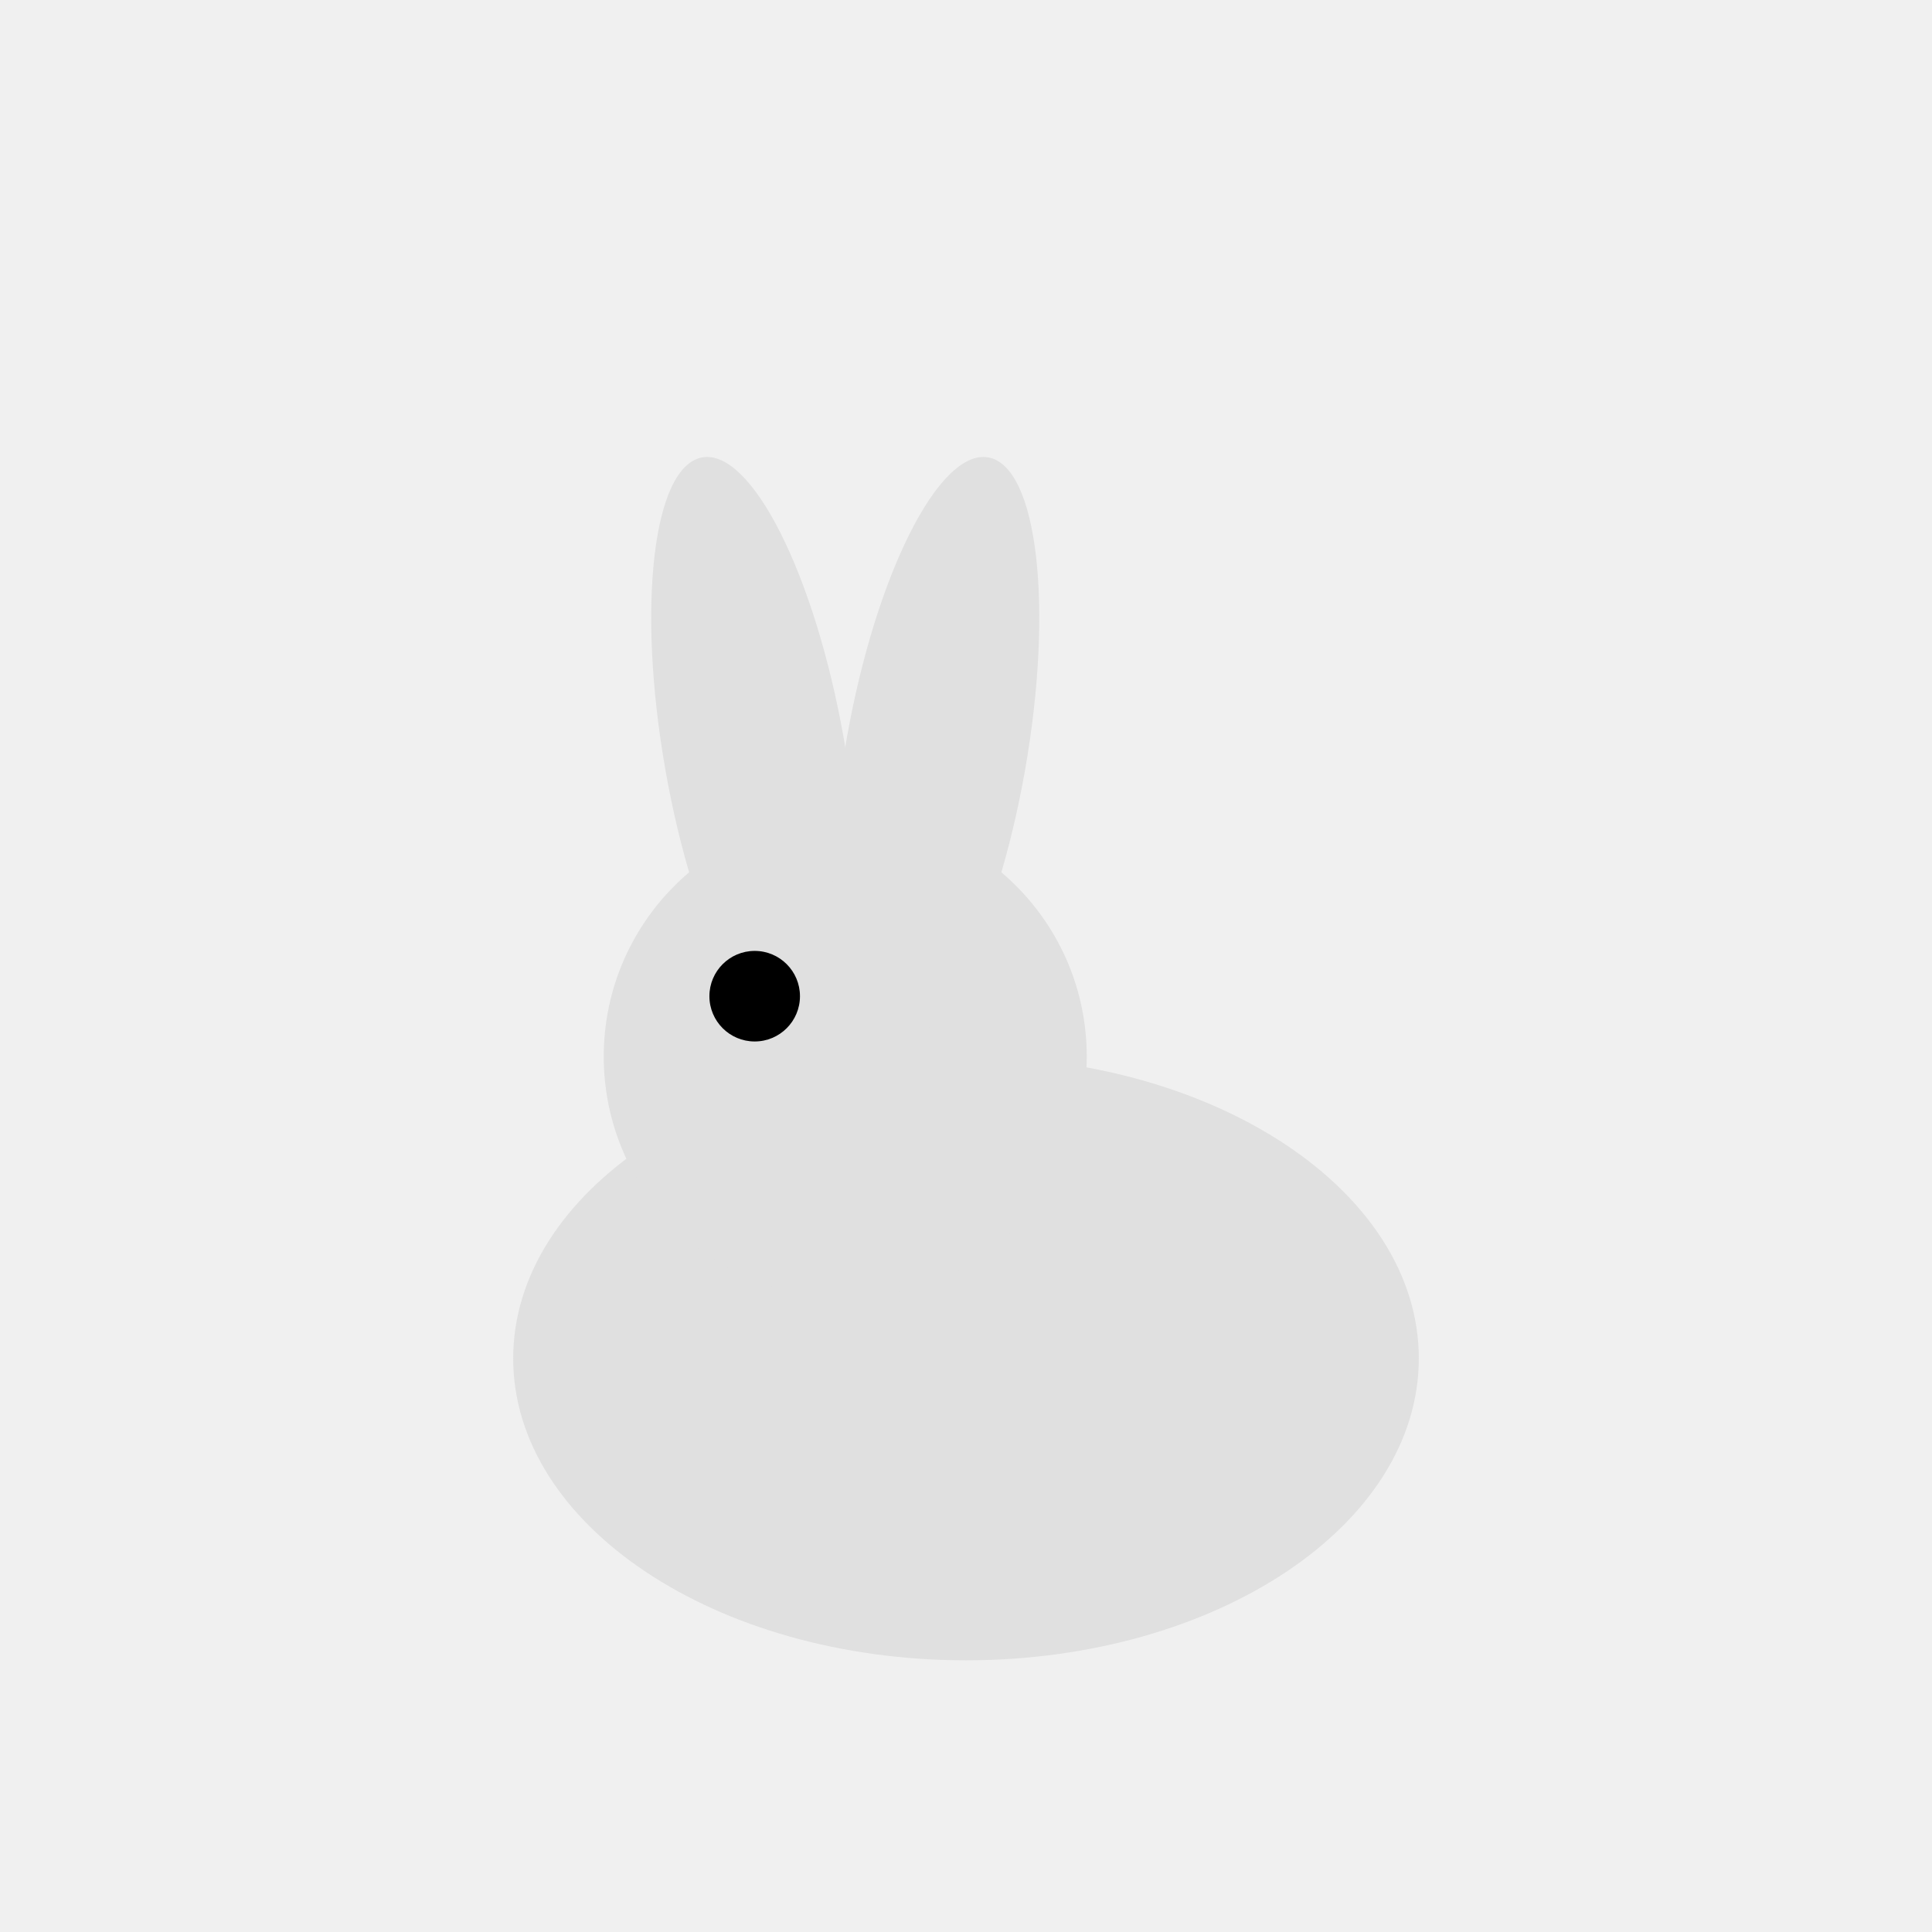
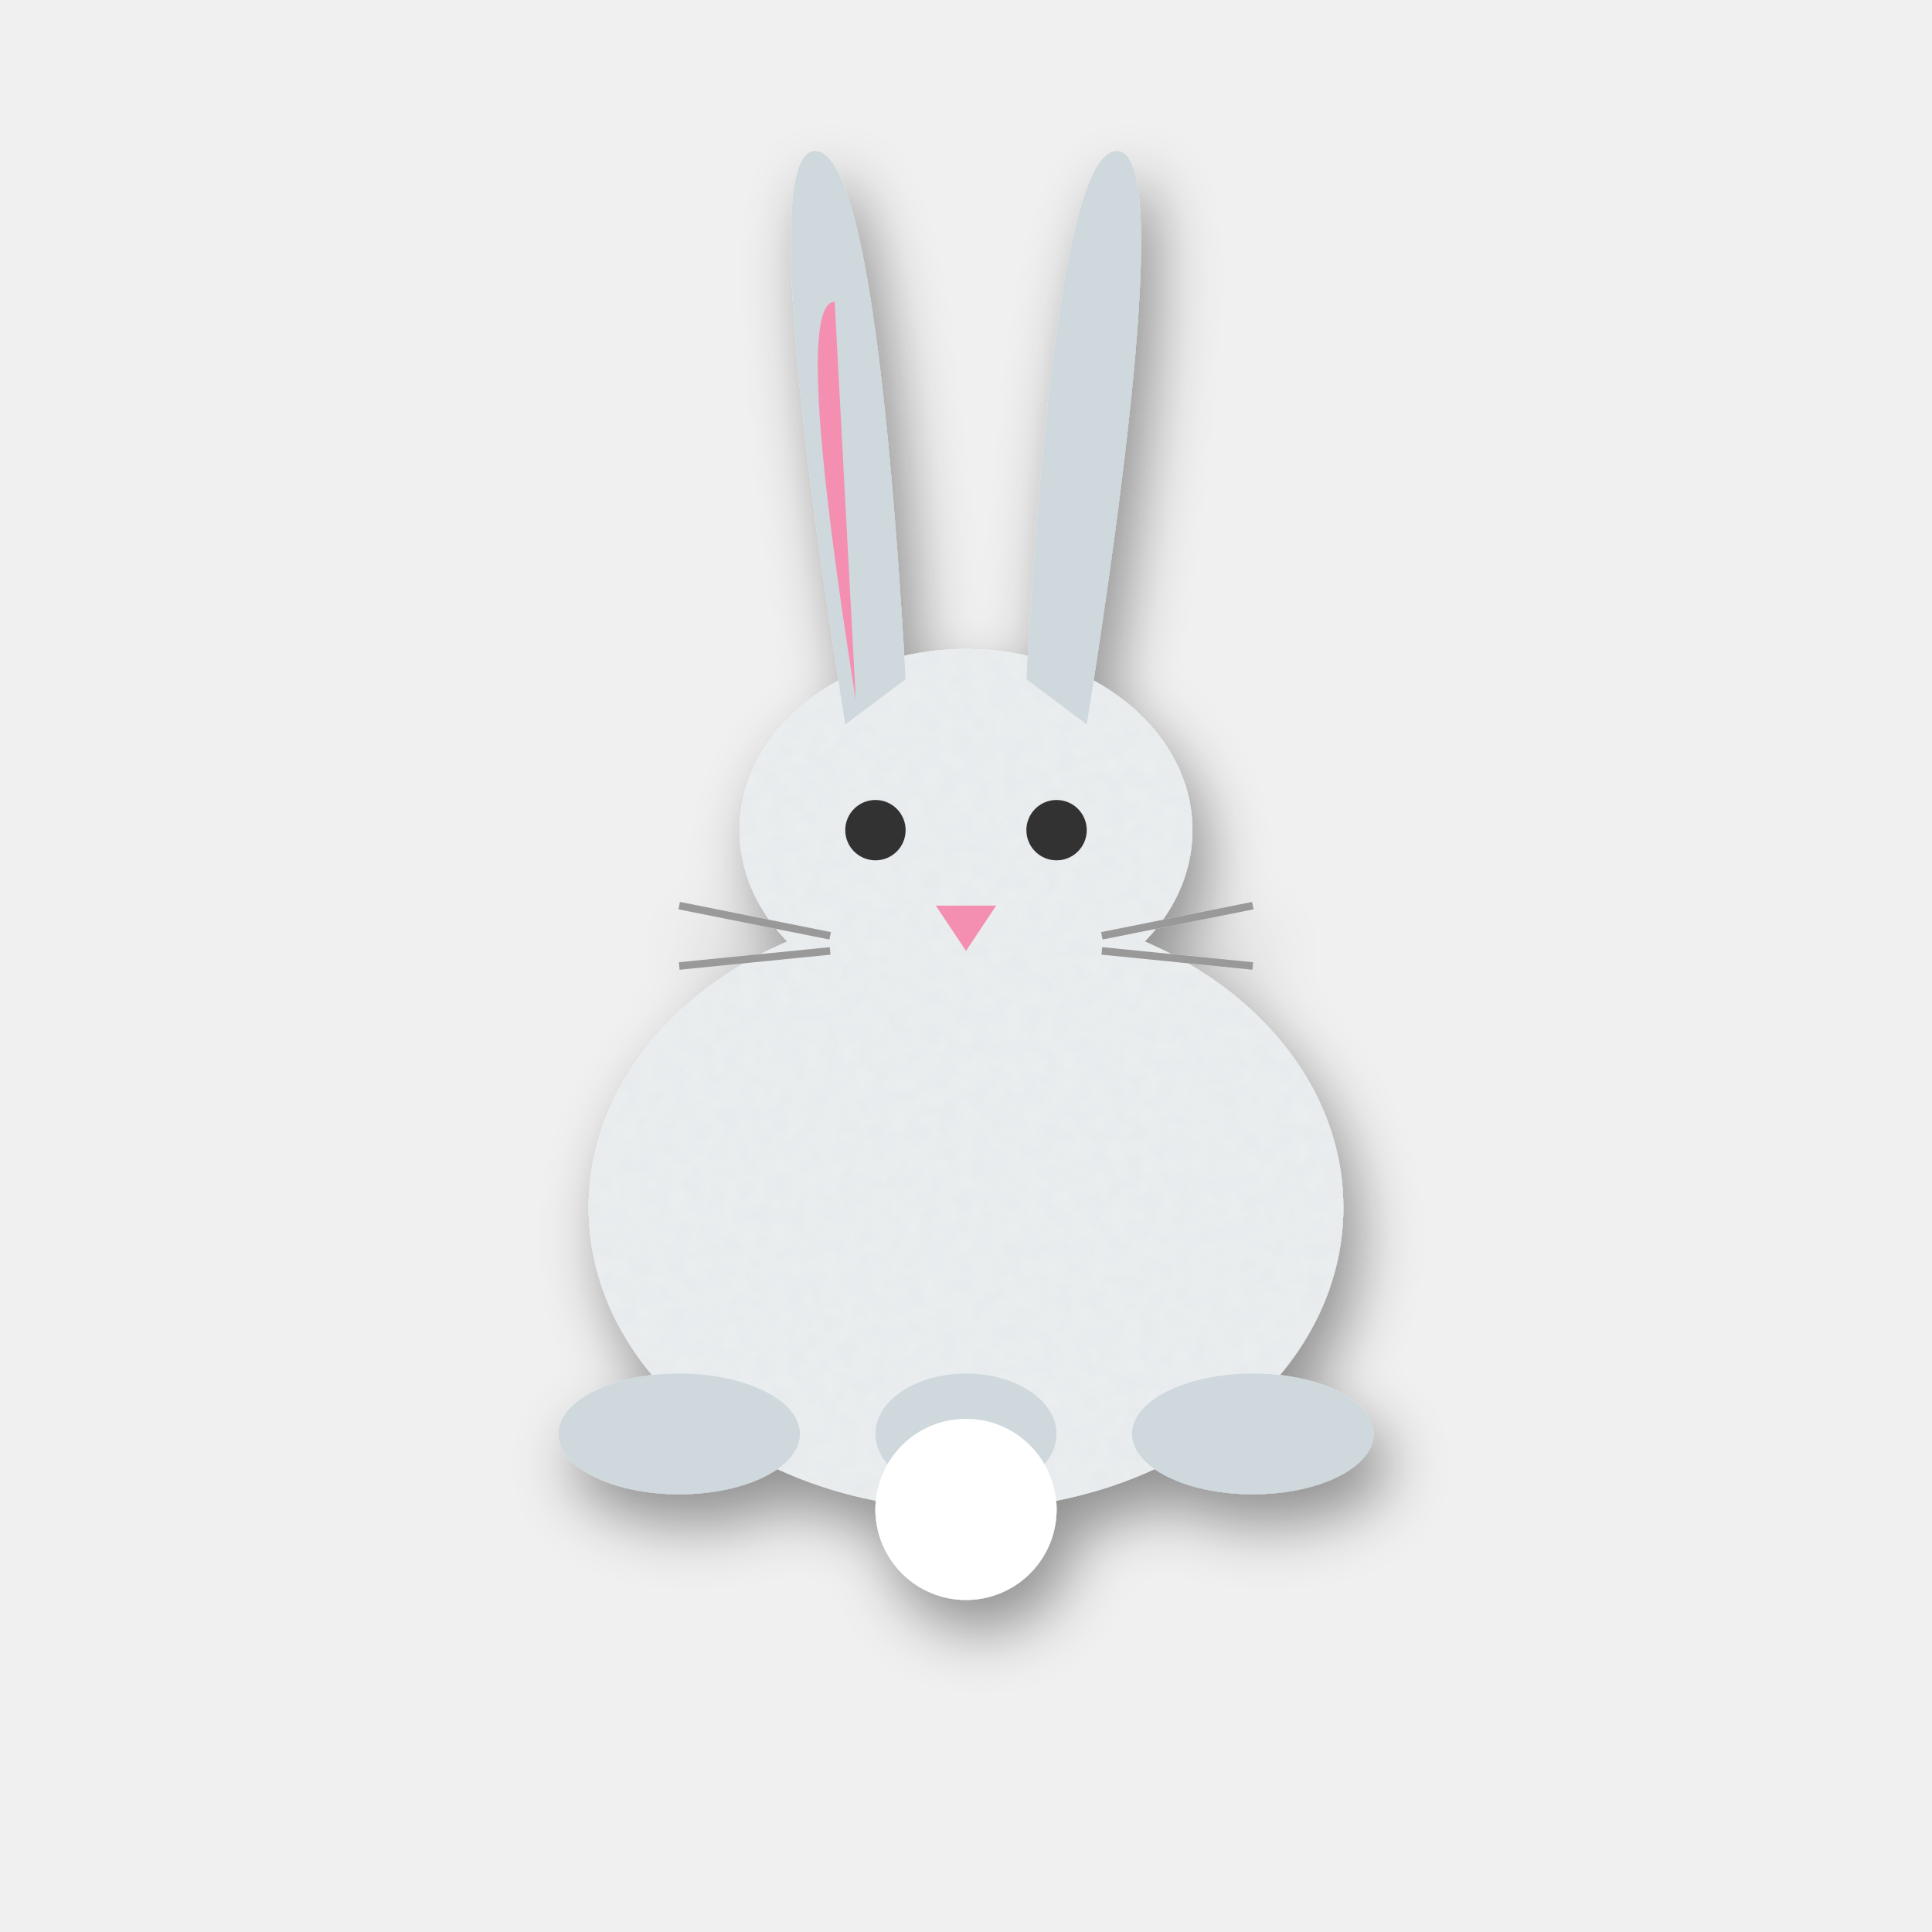
- <svg xmlns="http://www.w3.org/2000/svg" width="64" height="64" viewBox="0 0 64 64">
-   <ellipse cx="32" cy="45" rx="15" ry="10" fill="#E0E0E0" />
-   <circle cx="28" cy="35" r="8" fill="#E0E0E0" />
-   <ellipse cx="25" cy="25" rx="3" ry="10" fill="#E0E0E0" transform="rotate(-10 25 25)" />
-   <ellipse cx="31" cy="25" rx="3" ry="10" fill="#E0E0E0" transform="rotate(10 31 25)" />
-   <circle cx="25" cy="33" r="1.5" fill="black" />
+ <svg xmlns="http://www.w3.org/2000/svg" width="128" height="128" viewBox="0 0 128 128">
+   <defs>
+     <filter id="softFur">
+       <feTurbulence type="fractalNoise" baseFrequency="0.9" numOctaves="3" result="noise" />
+       <feColorMatrix type="matrix" values="0 0 0 0 0.9  0 0 0 0 0.9  0 0 0 0 0.9  0 0 0 0.5 0" in="noise" result="coloredNoise" />
+       <feComposite operator="in" in="coloredNoise" in2="SourceGraphic" result="composite" />
+       <feBlend mode="multiply" in="composite" in2="SourceGraphic" />
+     </filter>
+     <filter id="dropShadow" x="-20%" y="-20%" width="140%" height="140%">
+       <feGaussianBlur in="SourceAlpha" stdDeviation="2" />
+       <feOffset dx="1" dy="2" result="offsetblur" />
+       <feComponentTransfer>
+         <feFuncA type="linear" slope="0.4" />
+       </feComponentTransfer>
+       <feMerge>
+         <feMergeNode />
+         <feMergeNode in="SourceGraphic" />
+       </feMerge>
+     </filter>
+   </defs>
+   <g filter="url(#dropShadow)">
+     <ellipse cx="64" cy="80" rx="25" ry="20" fill="#ECEFF1" filter="url(#softFur)" />
+     <ellipse cx="64" cy="55" rx="15" ry="12" fill="#ECEFF1" filter="url(#softFur)" />
+     <path d="M56,48 Q50,10 54,10 Q58,10 60,45" fill="#CFD8DC" />
+     <path d="M72,48 Q78,10 74,10 Q70,10 68,45" fill="#CFD8DC" />
+     <path d="M56,48 Q50,15 54,15" fill="#F48FB1" transform="scale(0.7 0.8) translate(25, 10)" />
+     <ellipse cx="45" cy="95" rx="8" ry="4" fill="#CFD8DC" />
+     <ellipse cx="83" cy="95" rx="8" ry="4" fill="#CFD8DC" />
+     <ellipse cx="64" cy="95" rx="6" ry="4" fill="#CFD8DC" />
+     <circle cx="58" cy="55" r="2" fill="#333" />
+     <circle cx="70" cy="55" r="2" fill="#333" />
+     <path d="M62,60 L66,60 L64,63 Z" fill="#F48FB1" />
+     <path d="M55,62 L45,60" stroke="#999" stroke-width="0.5" />
+     <path d="M55,63 L45,64" stroke="#999" stroke-width="0.5" />
+     <path d="M73,62 L83,60" stroke="#999" stroke-width="0.5" />
+     <path d="M73,63 L83,64" stroke="#999" stroke-width="0.5" />
+     <circle cx="64" cy="100" r="6" fill="#FFFFFF" />
+   </g>
</svg>
